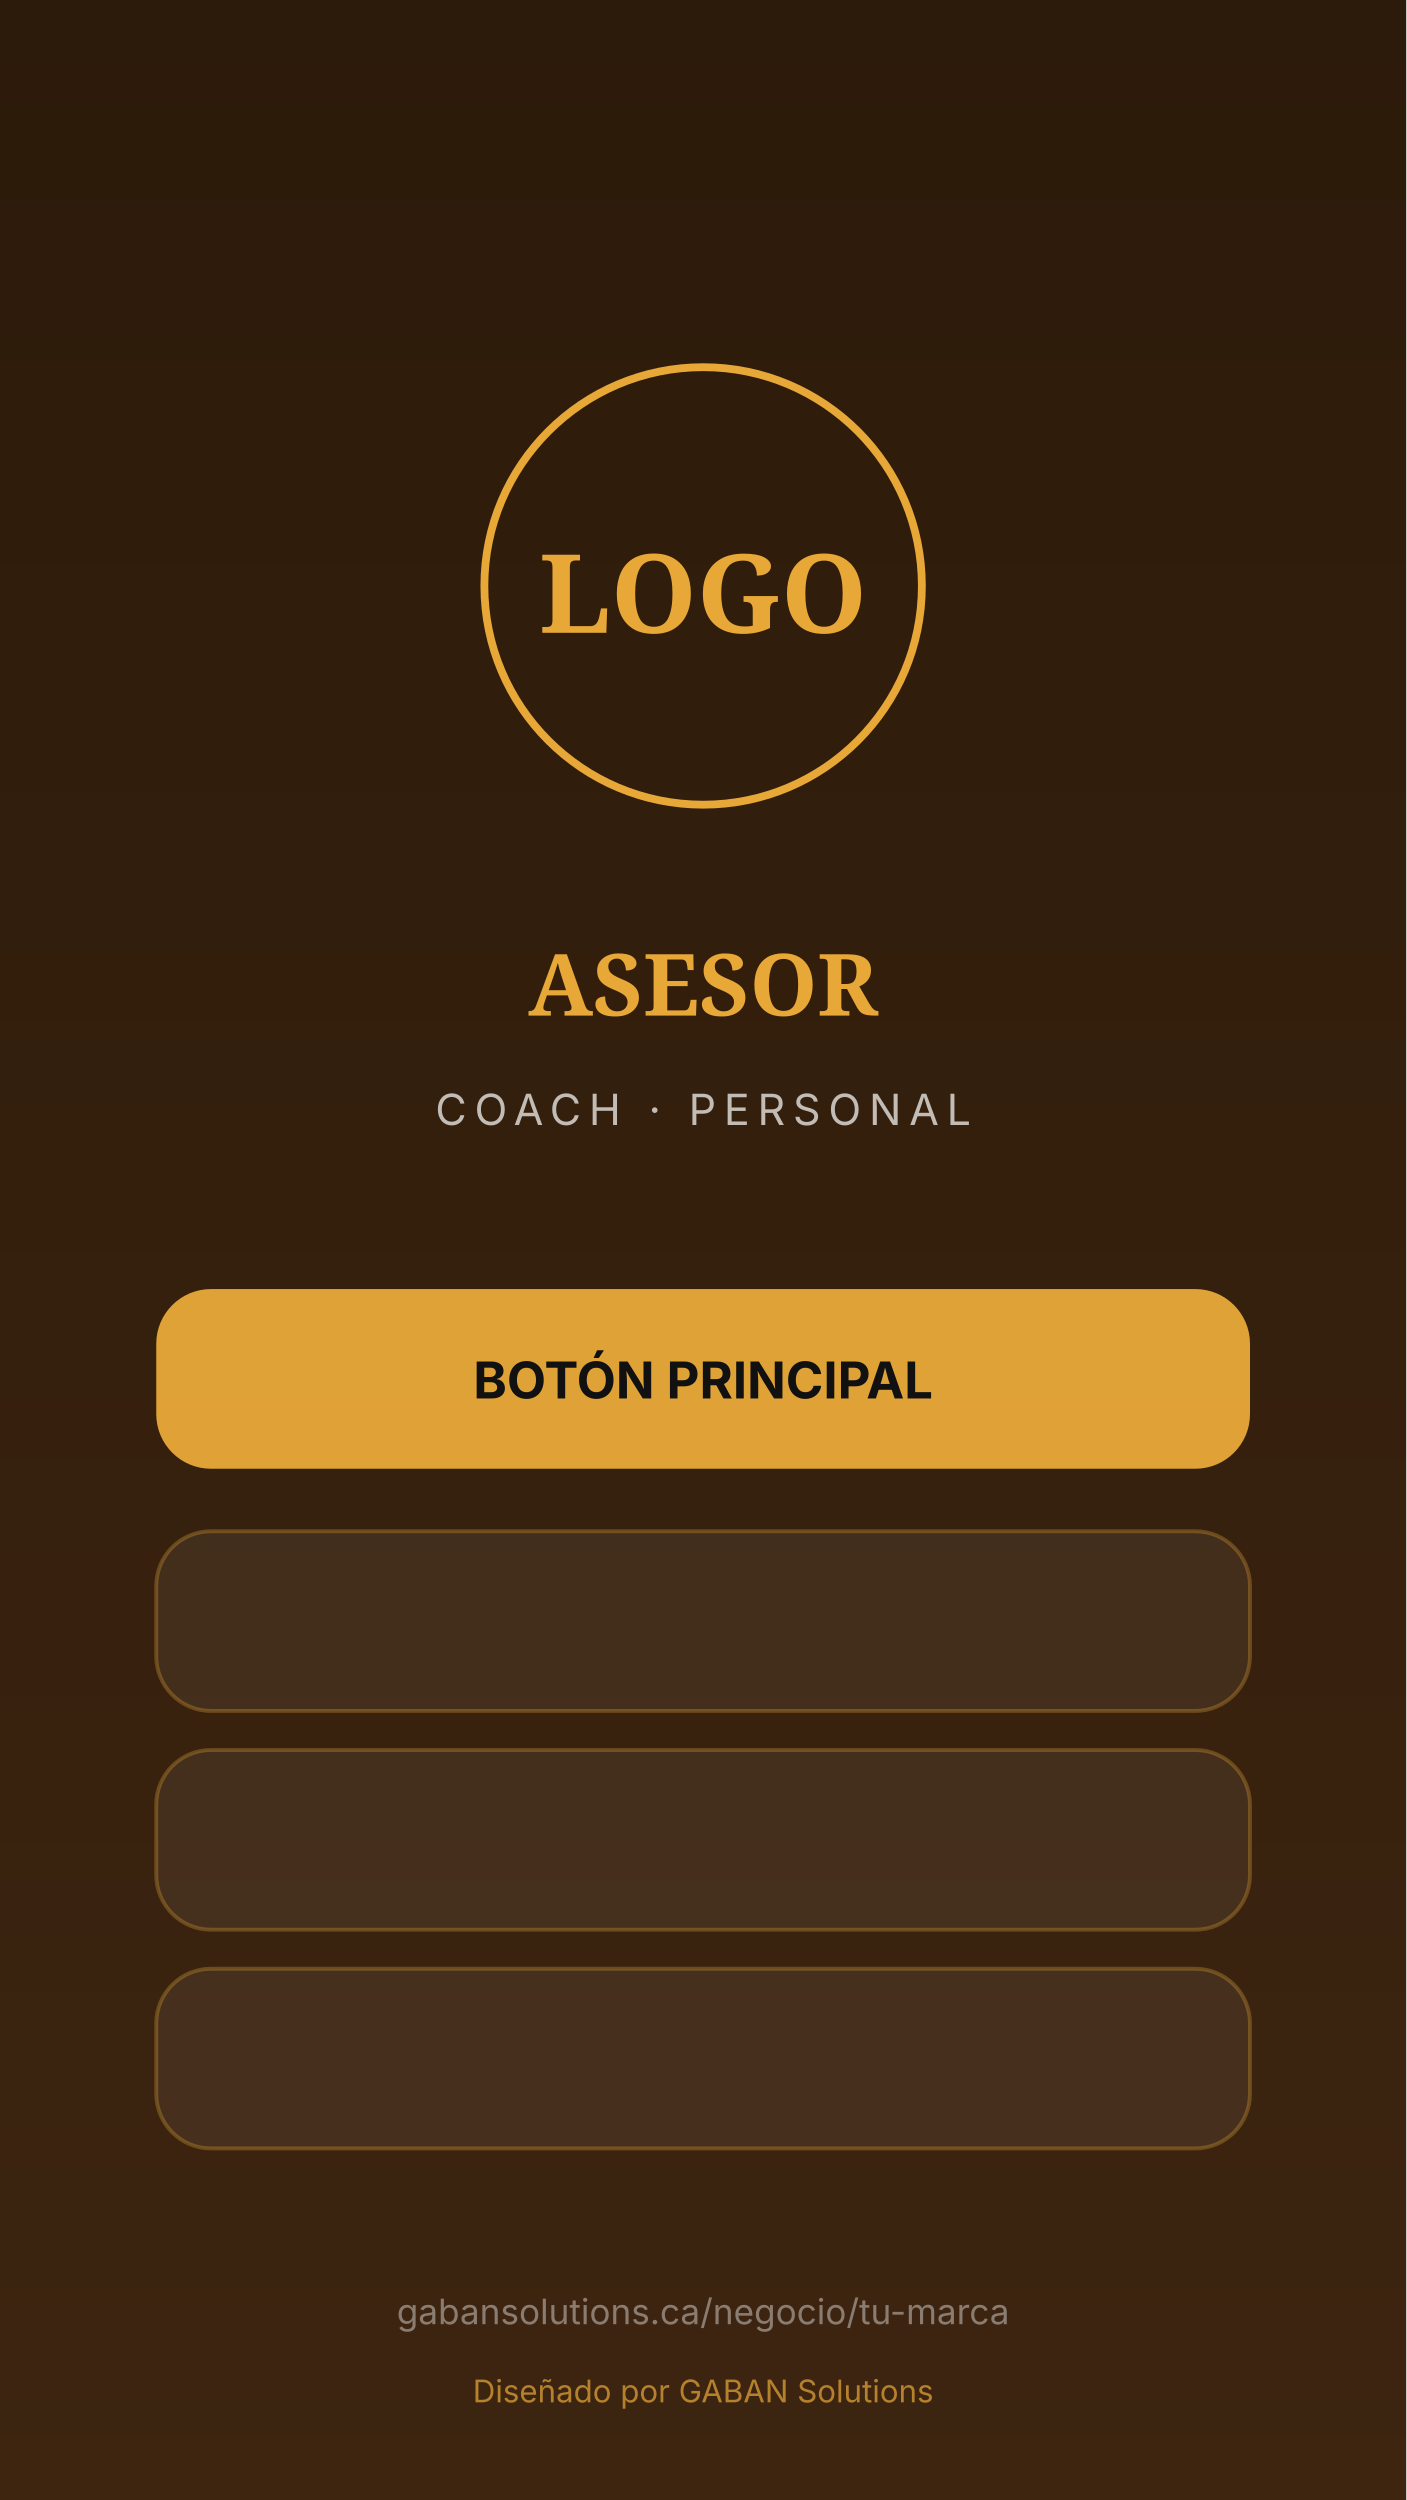
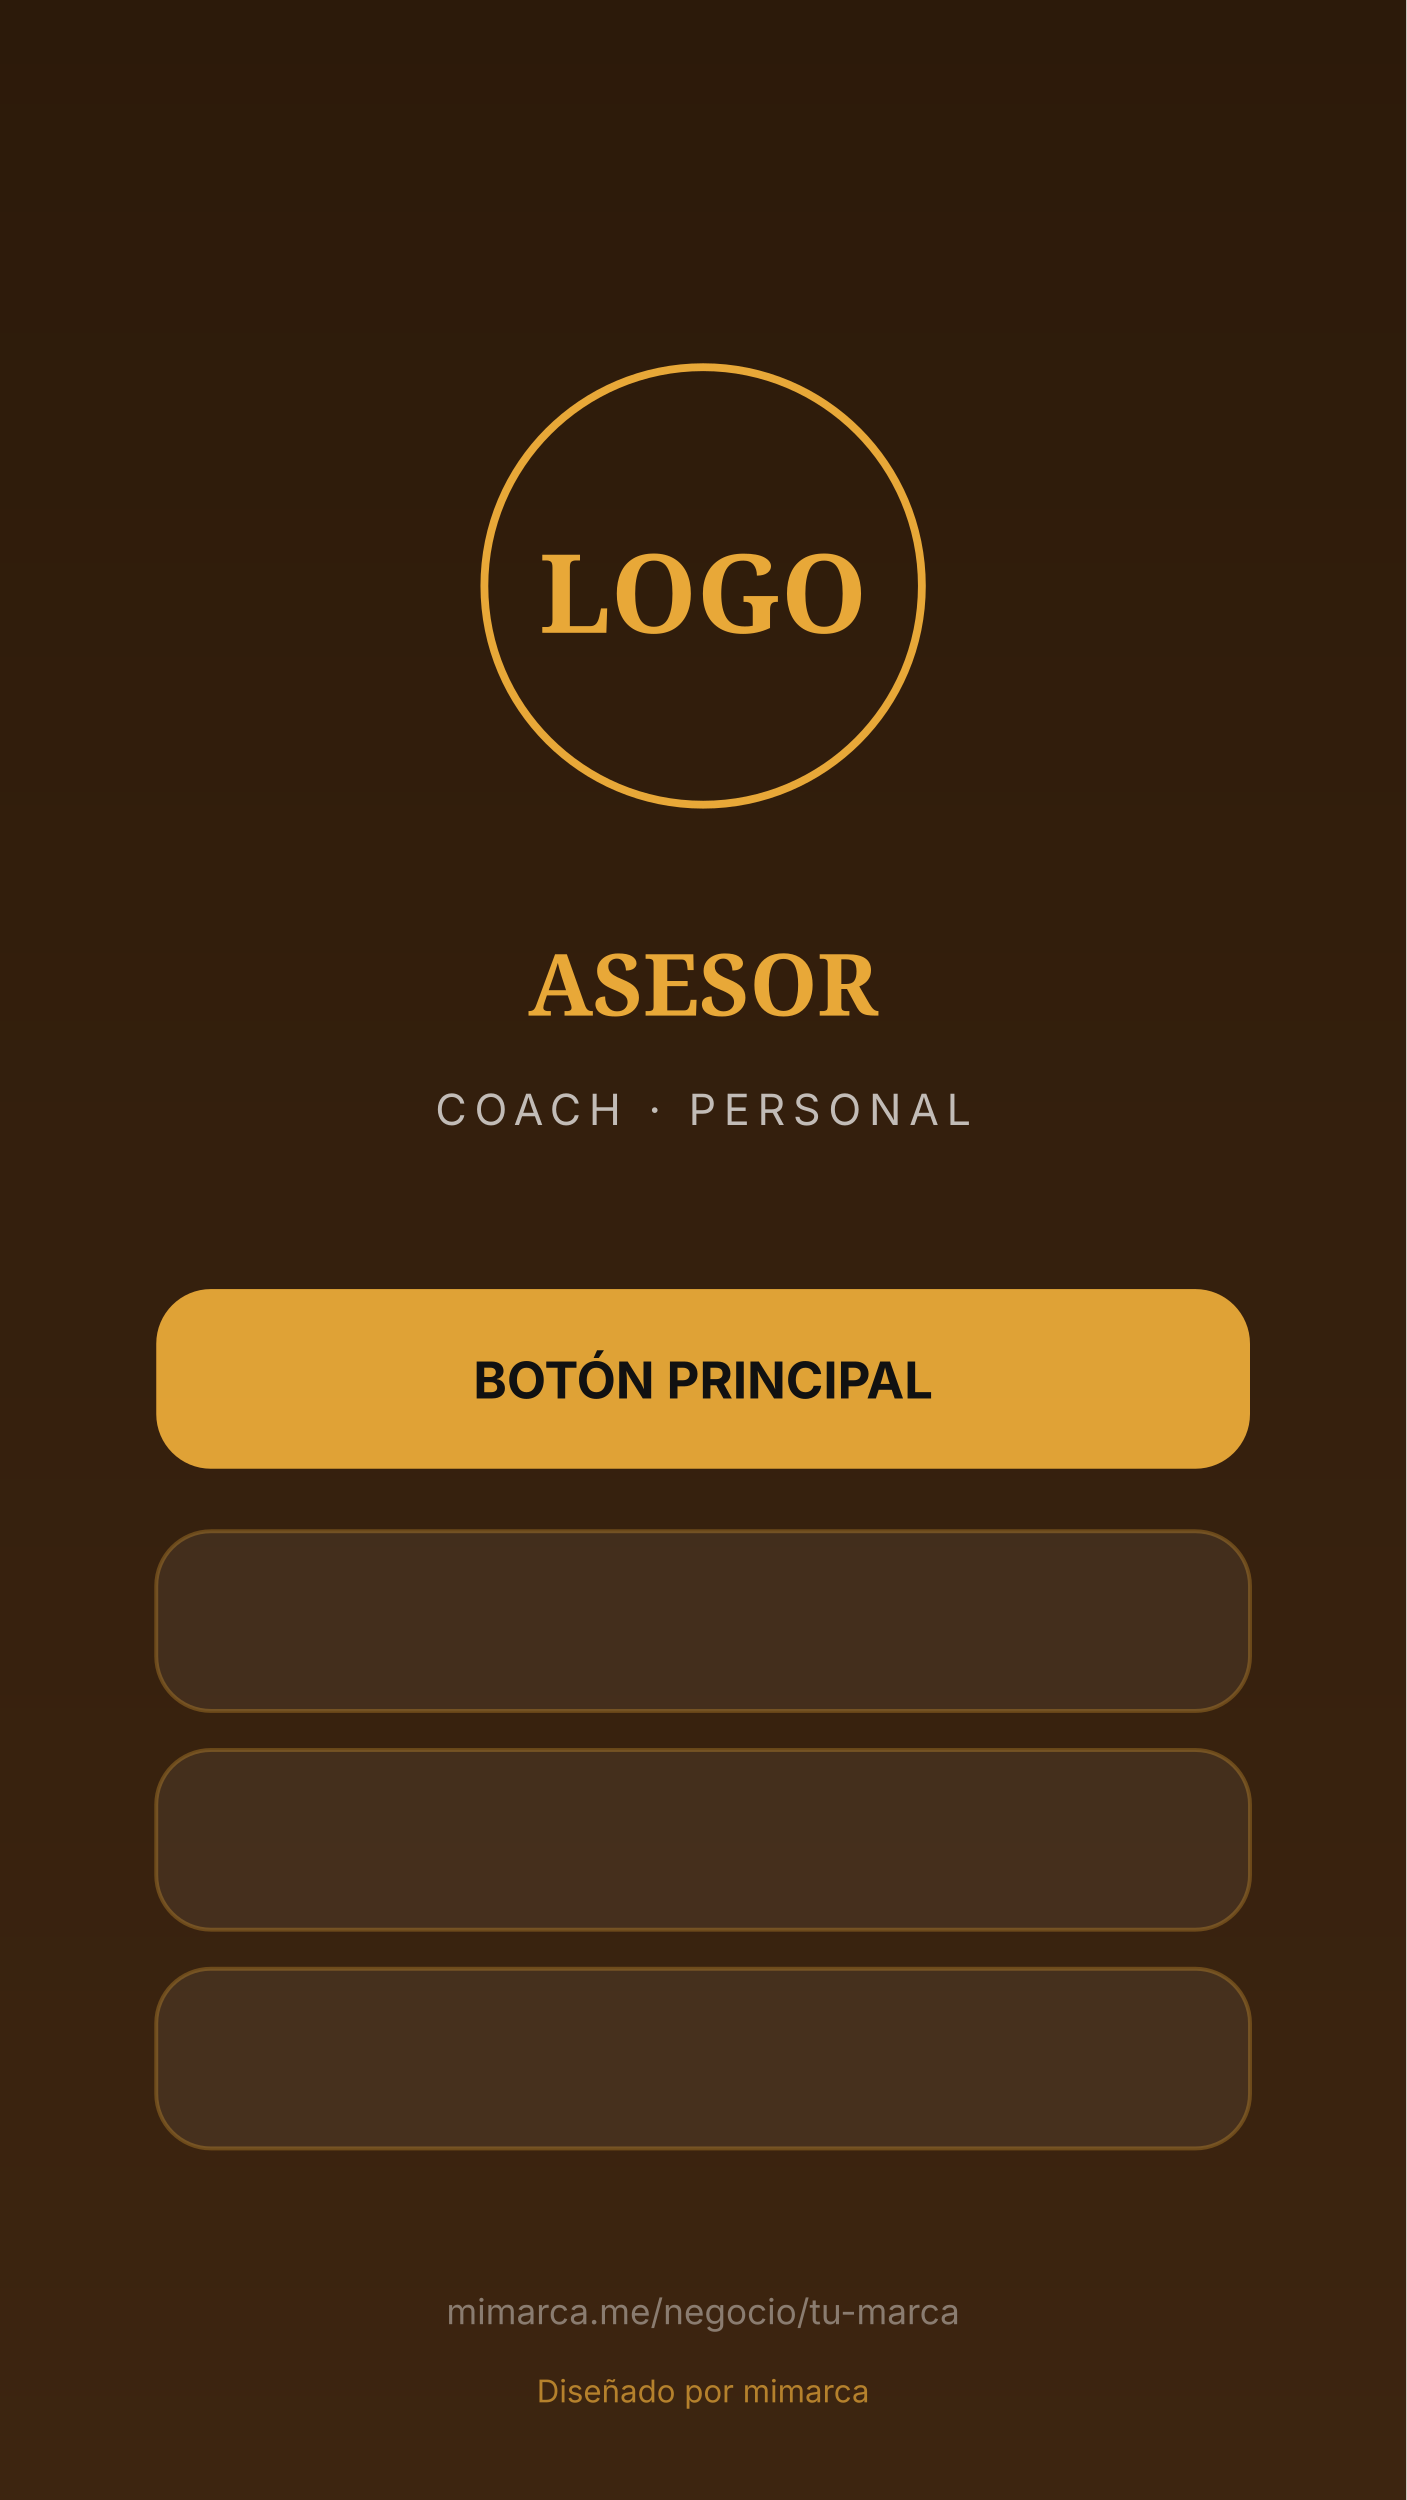
<svg xmlns="http://www.w3.org/2000/svg" viewBox="0 0 360 640" width="360" height="640">
  <defs>
    <linearGradient id="bg" x1="0" y1="0" x2="0" y2="1">
      <stop offset="0%" stop-color="#2c1a0a" />
      <stop offset="100%" stop-color="#3d2510" />
    </linearGradient>
  </defs>
  <rect width="360" height="640" fill="url(#bg)" />
  <circle cx="180" cy="150" r="56" fill="none" stroke="#e8a838" stroke-width="2" />
  <text x="180" y="162" text-anchor="middle" font-family="Georgia, serif" font-size="28" fill="#e8a838" font-weight="700">LOGO</text>
  <text x="180" y="260" text-anchor="middle" font-family="Georgia, serif" font-size="22" fill="#e8a838" font-weight="700">ASESOR</text>
  <text x="180" y="288" text-anchor="middle" font-family="Inter, sans-serif" font-size="11" fill="rgba(255,255,255,0.7)" letter-spacing="2">COACH · PERSONAL</text>
  <rect x="40" y="330" width="280" height="46" rx="14" fill="#e8a838" opacity="0.95" />
  <text x="180" y="358" text-anchor="middle" font-family="Inter, sans-serif" font-size="13" fill="#111" font-weight="700">BOTÓN PRINCIPAL</text>
  <rect x="40" y="392" width="280" height="46" rx="14" fill="rgba(255,255,255,0.06)" stroke="#e8a838" stroke-opacity="0.3" />
  <rect x="40" y="448" width="280" height="46" rx="14" fill="rgba(255,255,255,0.06)" stroke="#e8a838" stroke-opacity="0.3" />
  <rect x="40" y="504" width="280" height="46" rx="14" fill="rgba(255,255,255,0.06)" stroke="#e8a838" stroke-opacity="0.3" />
-   <text x="180" y="595" text-anchor="middle" font-family="Inter, sans-serif" font-size="9" fill="rgba(255,255,255,0.4)">gabansolutions.ca/negocio/tu-marca</text>
-   <text x="180" y="615" text-anchor="middle" font-family="Inter, sans-serif" font-size="8" fill="#e8a838" opacity="0.7">Diseñado por GABAN Solutions</text>
+   <text x="180" y="595" text-anchor="middle" font-family="Inter, sans-serif" font-size="9" fill="rgba(255,255,255,0.4)">mimarca.me/negocio/tu-marca</text>
+   <text x="180" y="615" text-anchor="middle" font-family="Inter, sans-serif" font-size="8" fill="#e8a838" opacity="0.7">Diseñado por mimarca</text>
</svg>
